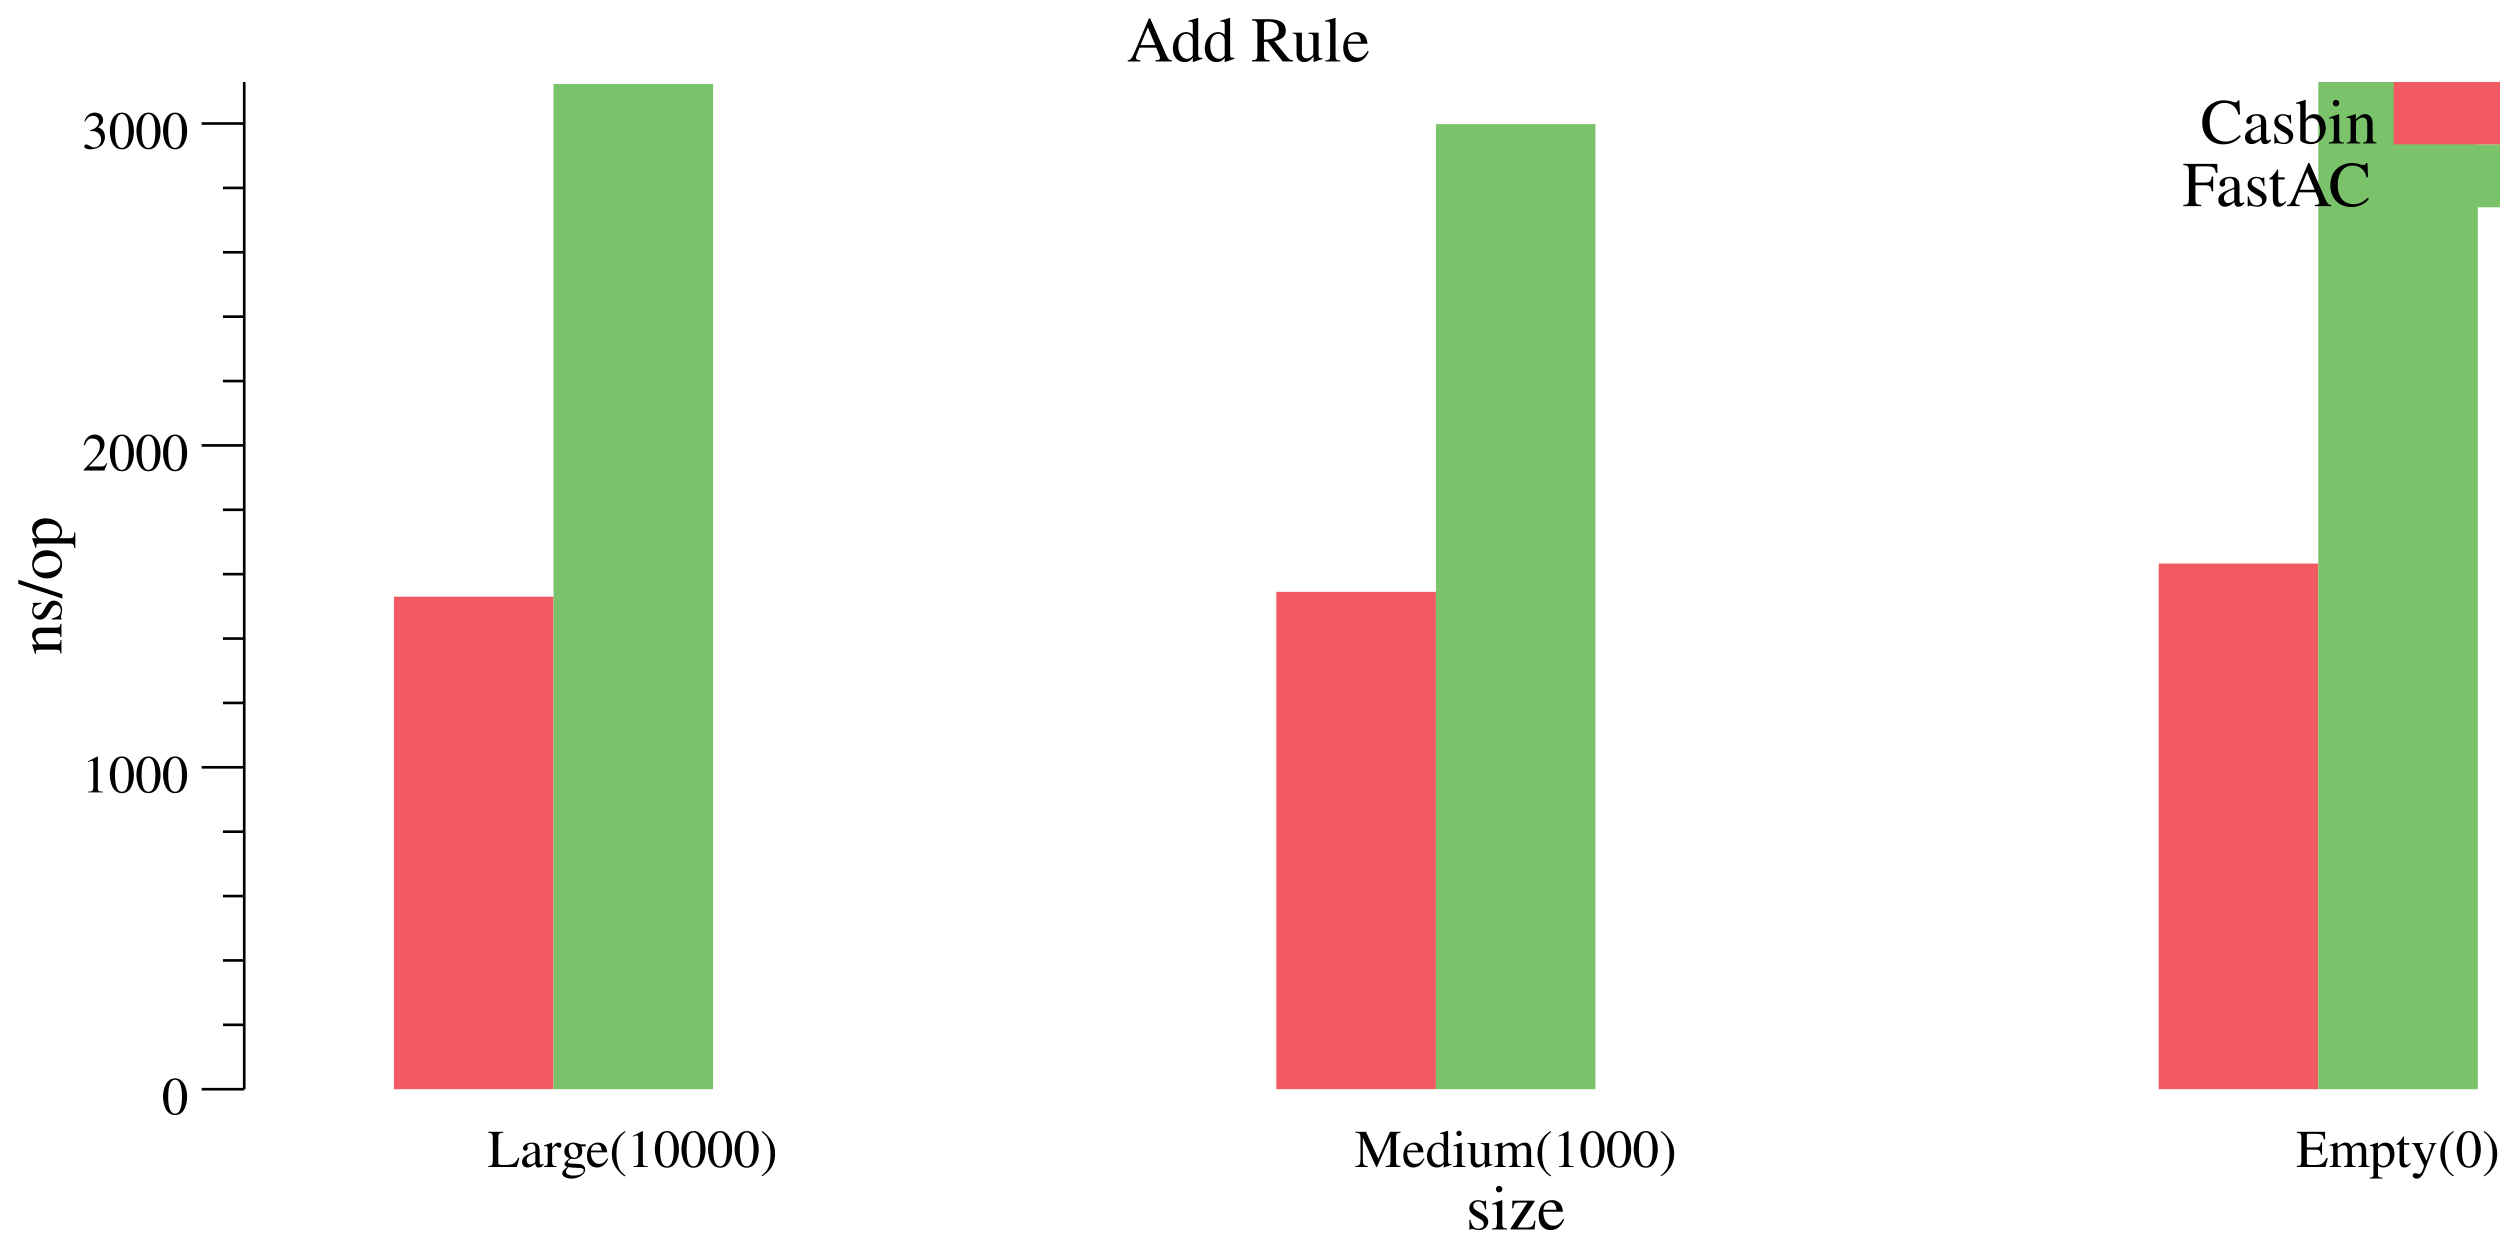
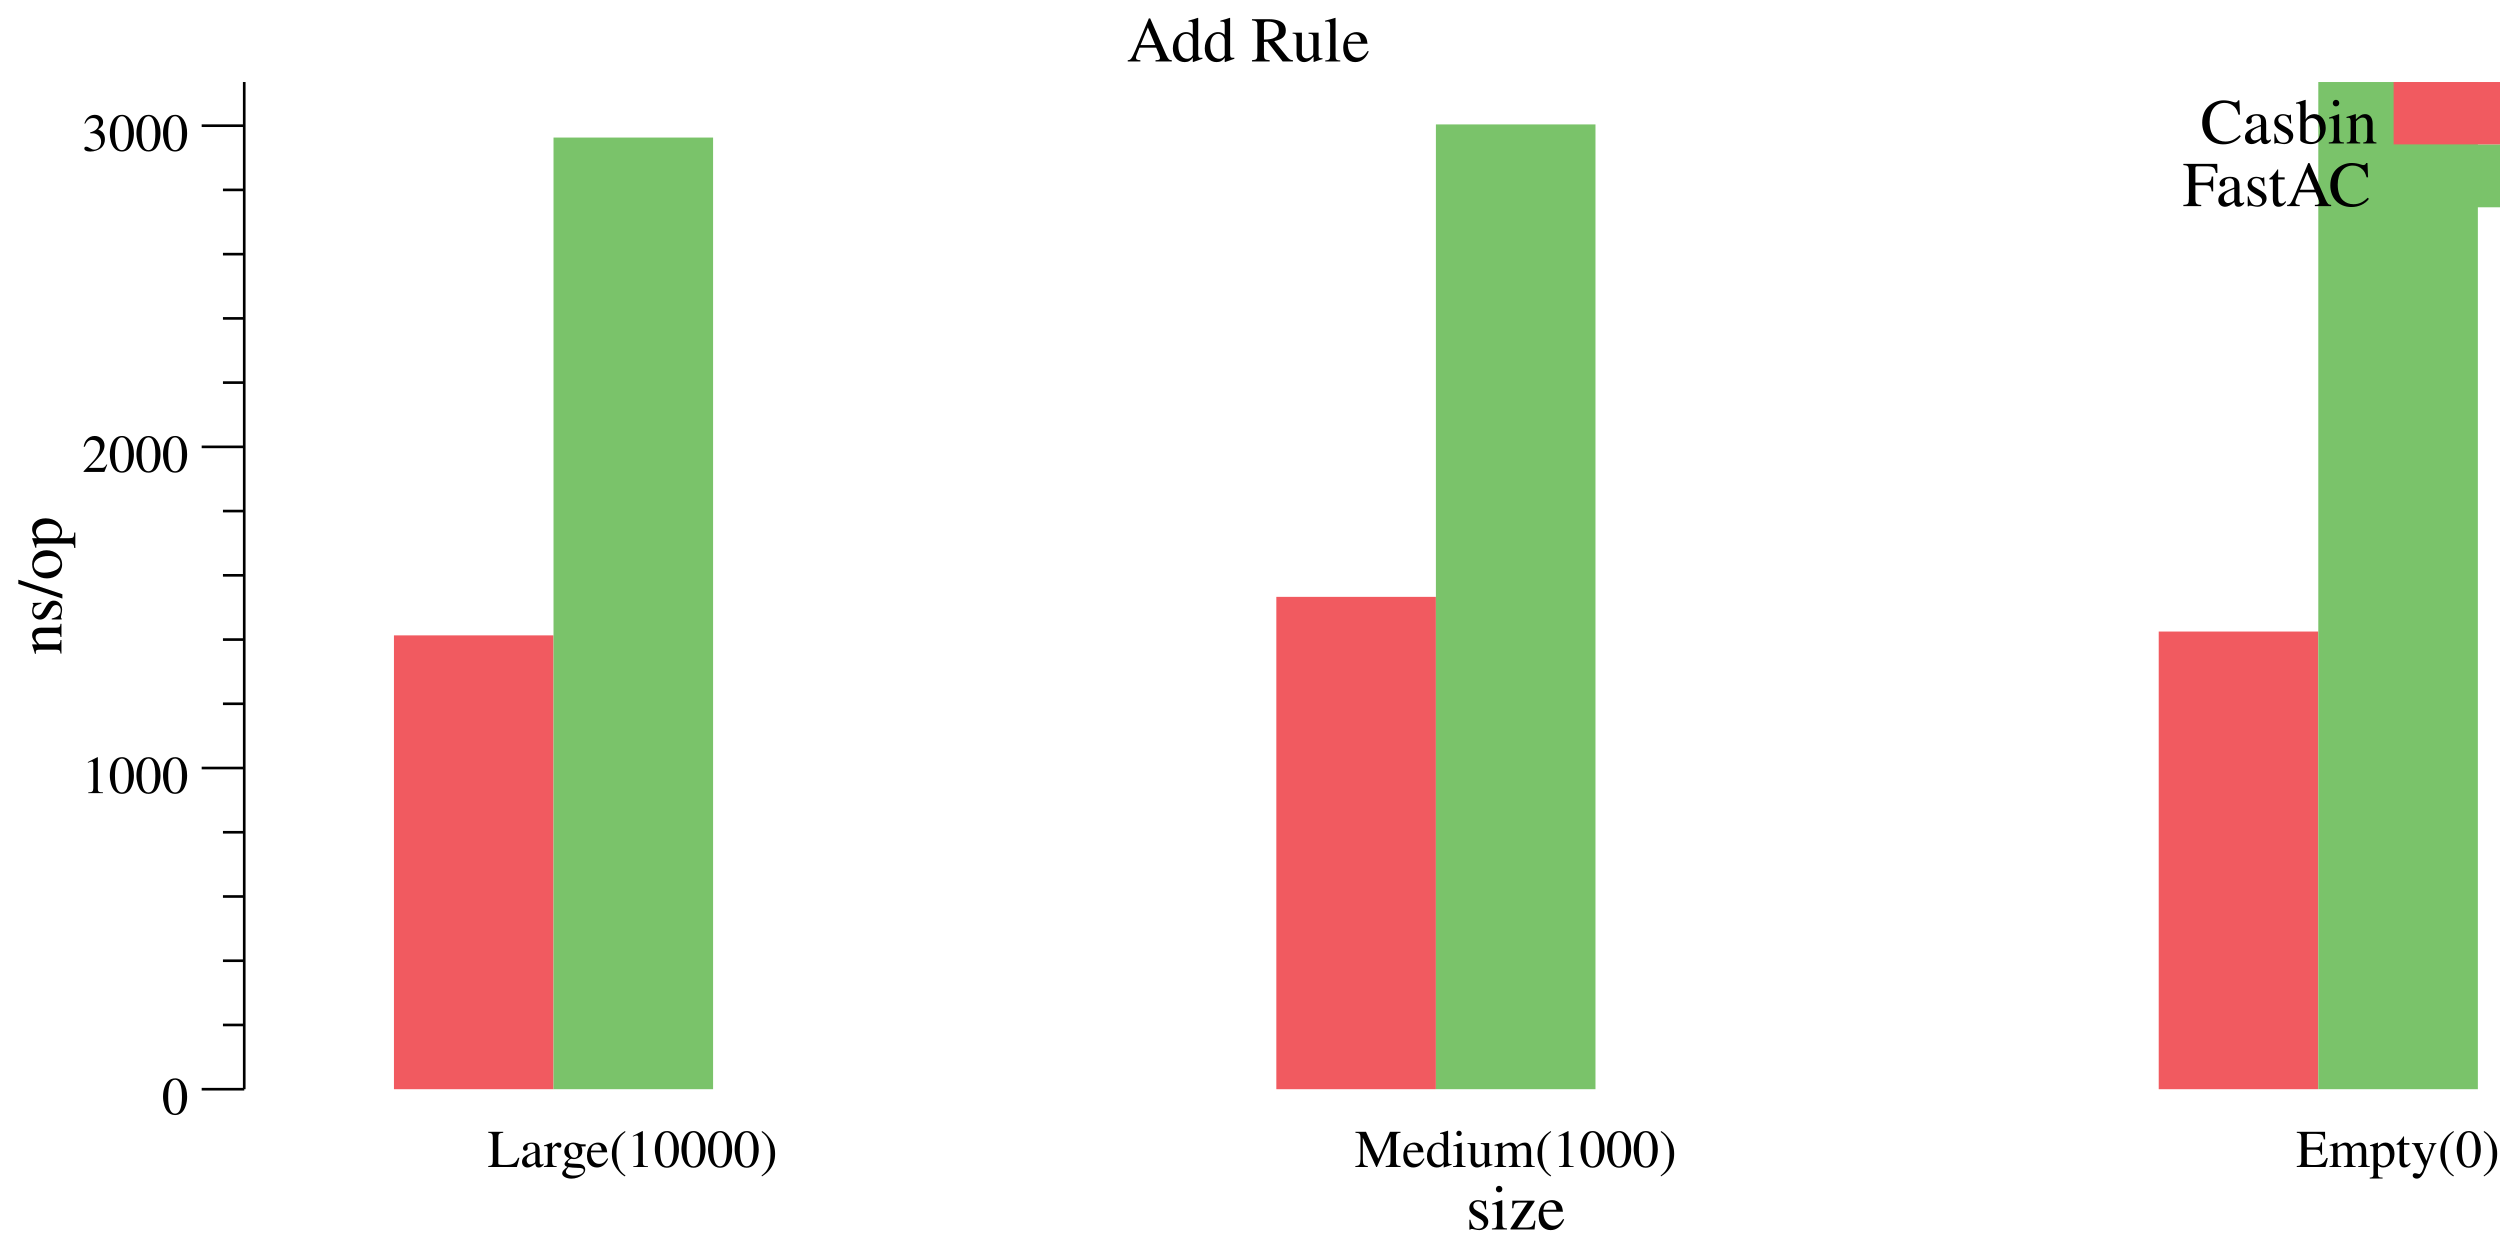
<svg xmlns="http://www.w3.org/2000/svg" width="470pt" height="235pt" viewBox="0 0 470 235">
  <g transform="scale(1, -1) translate(0, -235)">
    <path d="M0,0L470,0L470,235L0,235Z" style="fill:#FFFFFF" />
    <text x="211.83" y="-223.45" transform="scale(1, -1)" style="font-family:Times;font-weight:normal;font-style:normal;font-size:12px">Add Rule</text>
    <text x="275.62" y="-3.861" transform="scale(1, -1)" style="font-family:Times;font-weight:normal;font-style:normal;font-size:12px">size</text>
    <text x="91.666" y="-15.602" transform="scale(1, -1)" style="font-family:Times;font-weight:normal;font-style:normal;font-size:10px">Large(10000)</text>
    <text x="254.68" y="-15.602" transform="scale(1, -1)" style="font-family:Times;font-weight:normal;font-style:normal;font-size:10px">Medium(1000)</text>
    <text x="431.67" y="-15.602" transform="scale(1, -1)" style="font-family:Times;font-weight:normal;font-style:normal;font-size:10px">Empty(0)</text>
    <g transform="rotate(90)">
      <text x="111.91" y="11.555" transform="scale(1, -1)" style="font-family:Times;font-weight:normal;font-style:normal;font-size:12px">ns/op</text>
    </g>
    <text x="30.416" y="-25.509" transform="scale(1, -1)" style="font-family:Times;font-weight:normal;font-style:normal;font-size:10px">0</text>
-     <text x="15.416" y="-86.024" transform="scale(1, -1)" style="font-family:Times;font-weight:normal;font-style:normal;font-size:10px">1000</text>
-     <text x="15.416" y="-146.54" transform="scale(1, -1)" style="font-family:Times;font-weight:normal;font-style:normal;font-size:10px">2000</text>
-     <text x="15.416" y="-207.06" transform="scale(1, -1)" style="font-family:Times;font-weight:normal;font-style:normal;font-size:10px">3000</text>
+     <text x="15.416" y="-85.889" transform="scale(1, -1)" style="font-family:Times;font-weight:normal;font-style:normal;font-size:10px">1000</text>
+     <text x="15.416" y="-146.27" transform="scale(1, -1)" style="font-family:Times;font-weight:normal;font-style:normal;font-size:10px">2000</text>
+     <text x="15.416" y="-206.65" transform="scale(1, -1)" style="font-family:Times;font-weight:normal;font-style:normal;font-size:10px">3000</text>
    <path d="M37.916,30.23L45.916,30.23" style="fill:none;stroke:#000000;stroke-width:0.5" />
-     <path d="M37.916,90.746L45.916,90.746" style="fill:none;stroke:#000000;stroke-width:0.5" />
-     <path d="M37.916,151.26L45.916,151.26" style="fill:none;stroke:#000000;stroke-width:0.5" />
-     <path d="M37.916,211.78L45.916,211.78" style="fill:none;stroke:#000000;stroke-width:0.5" />
-     <path d="M41.916,42.334L45.916,42.334" style="fill:none;stroke:#000000;stroke-width:0.5" />
-     <path d="M41.916,54.437L45.916,54.437" style="fill:none;stroke:#000000;stroke-width:0.5" />
-     <path d="M41.916,66.54L45.916,66.54" style="fill:none;stroke:#000000;stroke-width:0.5" />
-     <path d="M41.916,78.643L45.916,78.643" style="fill:none;stroke:#000000;stroke-width:0.5" />
-     <path d="M41.916,102.85L45.916,102.85" style="fill:none;stroke:#000000;stroke-width:0.5" />
-     <path d="M41.916,114.95L45.916,114.95" style="fill:none;stroke:#000000;stroke-width:0.5" />
-     <path d="M41.916,127.06L45.916,127.06" style="fill:none;stroke:#000000;stroke-width:0.5" />
-     <path d="M41.916,139.16L45.916,139.16" style="fill:none;stroke:#000000;stroke-width:0.5" />
-     <path d="M41.916,163.36L45.916,163.36" style="fill:none;stroke:#000000;stroke-width:0.5" />
-     <path d="M41.916,175.47L45.916,175.47" style="fill:none;stroke:#000000;stroke-width:0.5" />
-     <path d="M41.916,187.57L45.916,187.57" style="fill:none;stroke:#000000;stroke-width:0.5" />
-     <path d="M41.916,199.67L45.916,199.67" style="fill:none;stroke:#000000;stroke-width:0.5" />
+     <path d="M37.916,90.611L45.916,90.611" style="fill:none;stroke:#000000;stroke-width:0.5" />
+     <path d="M37.916,150.99L45.916,150.99" style="fill:none;stroke:#000000;stroke-width:0.5" />
+     <path d="M37.916,211.37L45.916,211.37" style="fill:none;stroke:#000000;stroke-width:0.5" />
+     <path d="M41.916,42.307L45.916,42.307" style="fill:none;stroke:#000000;stroke-width:0.5" />
+     <path d="M41.916,54.383L45.916,54.383" style="fill:none;stroke:#000000;stroke-width:0.5" />
+     <path d="M41.916,66.459L45.916,66.459" style="fill:none;stroke:#000000;stroke-width:0.5" />
+     <path d="M41.916,78.535L45.916,78.535" style="fill:none;stroke:#000000;stroke-width:0.5" />
+     <path d="M41.916,102.69L45.916,102.69" style="fill:none;stroke:#000000;stroke-width:0.5" />
+     <path d="M41.916,114.76L45.916,114.76" style="fill:none;stroke:#000000;stroke-width:0.5" />
+     <path d="M41.916,126.84L45.916,126.84" style="fill:none;stroke:#000000;stroke-width:0.5" />
+     <path d="M41.916,138.92L45.916,138.92" style="fill:none;stroke:#000000;stroke-width:0.5" />
+     <path d="M41.916,163.07L45.916,163.07" style="fill:none;stroke:#000000;stroke-width:0.5" />
+     <path d="M41.916,175.14L45.916,175.14" style="fill:none;stroke:#000000;stroke-width:0.5" />
+     <path d="M41.916,187.22L45.916,187.22" style="fill:none;stroke:#000000;stroke-width:0.5" />
+     <path d="M41.916,199.3L45.916,199.3" style="fill:none;stroke:#000000;stroke-width:0.5" />
    <path d="M45.916,30.23L45.916,219.58" style="fill:none;stroke:#000000;stroke-width:0.5" />
-     <path d="M74.063,30.23L74.063,122.82L104.06,122.82L104.06,30.23Z" style="fill:#F15A60" />
-     <path d="M239.95,30.23L239.95,123.73L269.95,123.73L269.95,30.23Z" style="fill:#F15A60" />
-     <path d="M405.84,30.23L405.84,129.05L435.84,129.05L435.84,30.23Z" style="fill:#F15A60" />
-     <path d="M104.06,30.23L104.06,219.22L134.06,219.22L134.06,30.23Z" style="fill:#7AC36A" />
-     <path d="M269.95,30.23L269.95,211.66L299.95,211.66L299.95,30.23Z" style="fill:#7AC36A" />
+     <path d="M74.063,30.23L74.063,115.55L104.06,115.55L104.06,30.23Z" style="fill:#F15A60" />
+     <path d="M239.95,30.23L239.95,122.79L269.95,122.79L269.95,30.23Z" style="fill:#F15A60" />
+     <path d="M405.84,30.23L405.84,116.27L435.84,116.27L435.84,30.23Z" style="fill:#F15A60" />
+     <path d="M104.06,30.23L104.06,209.14L134.06,209.14L134.06,30.23Z" style="fill:#7AC36A" />
+     <path d="M269.95,30.23L269.95,211.61L299.95,211.61L299.95,30.23Z" style="fill:#7AC36A" />
    <path d="M435.84,30.23L435.84,219.58L465.84,219.58L465.84,30.23Z" style="fill:#7AC36A" />
    <path d="M450,207.81L450,219.58L470,219.58L470,207.81Z" style="fill:#F15A60" />
    <text x="413.67" y="-208.03" transform="scale(1, -1)" style="font-family:Times;font-weight:normal;font-style:normal;font-size:12px">Casbin</text>
    <path d="M450,196.03L450,207.81L470,207.81L470,196.03Z" style="fill:#7AC36A" />
    <text x="410.33" y="-196.25" transform="scale(1, -1)" style="font-family:Times;font-weight:normal;font-style:normal;font-size:12px">FastAC</text>
  </g>
</svg>
